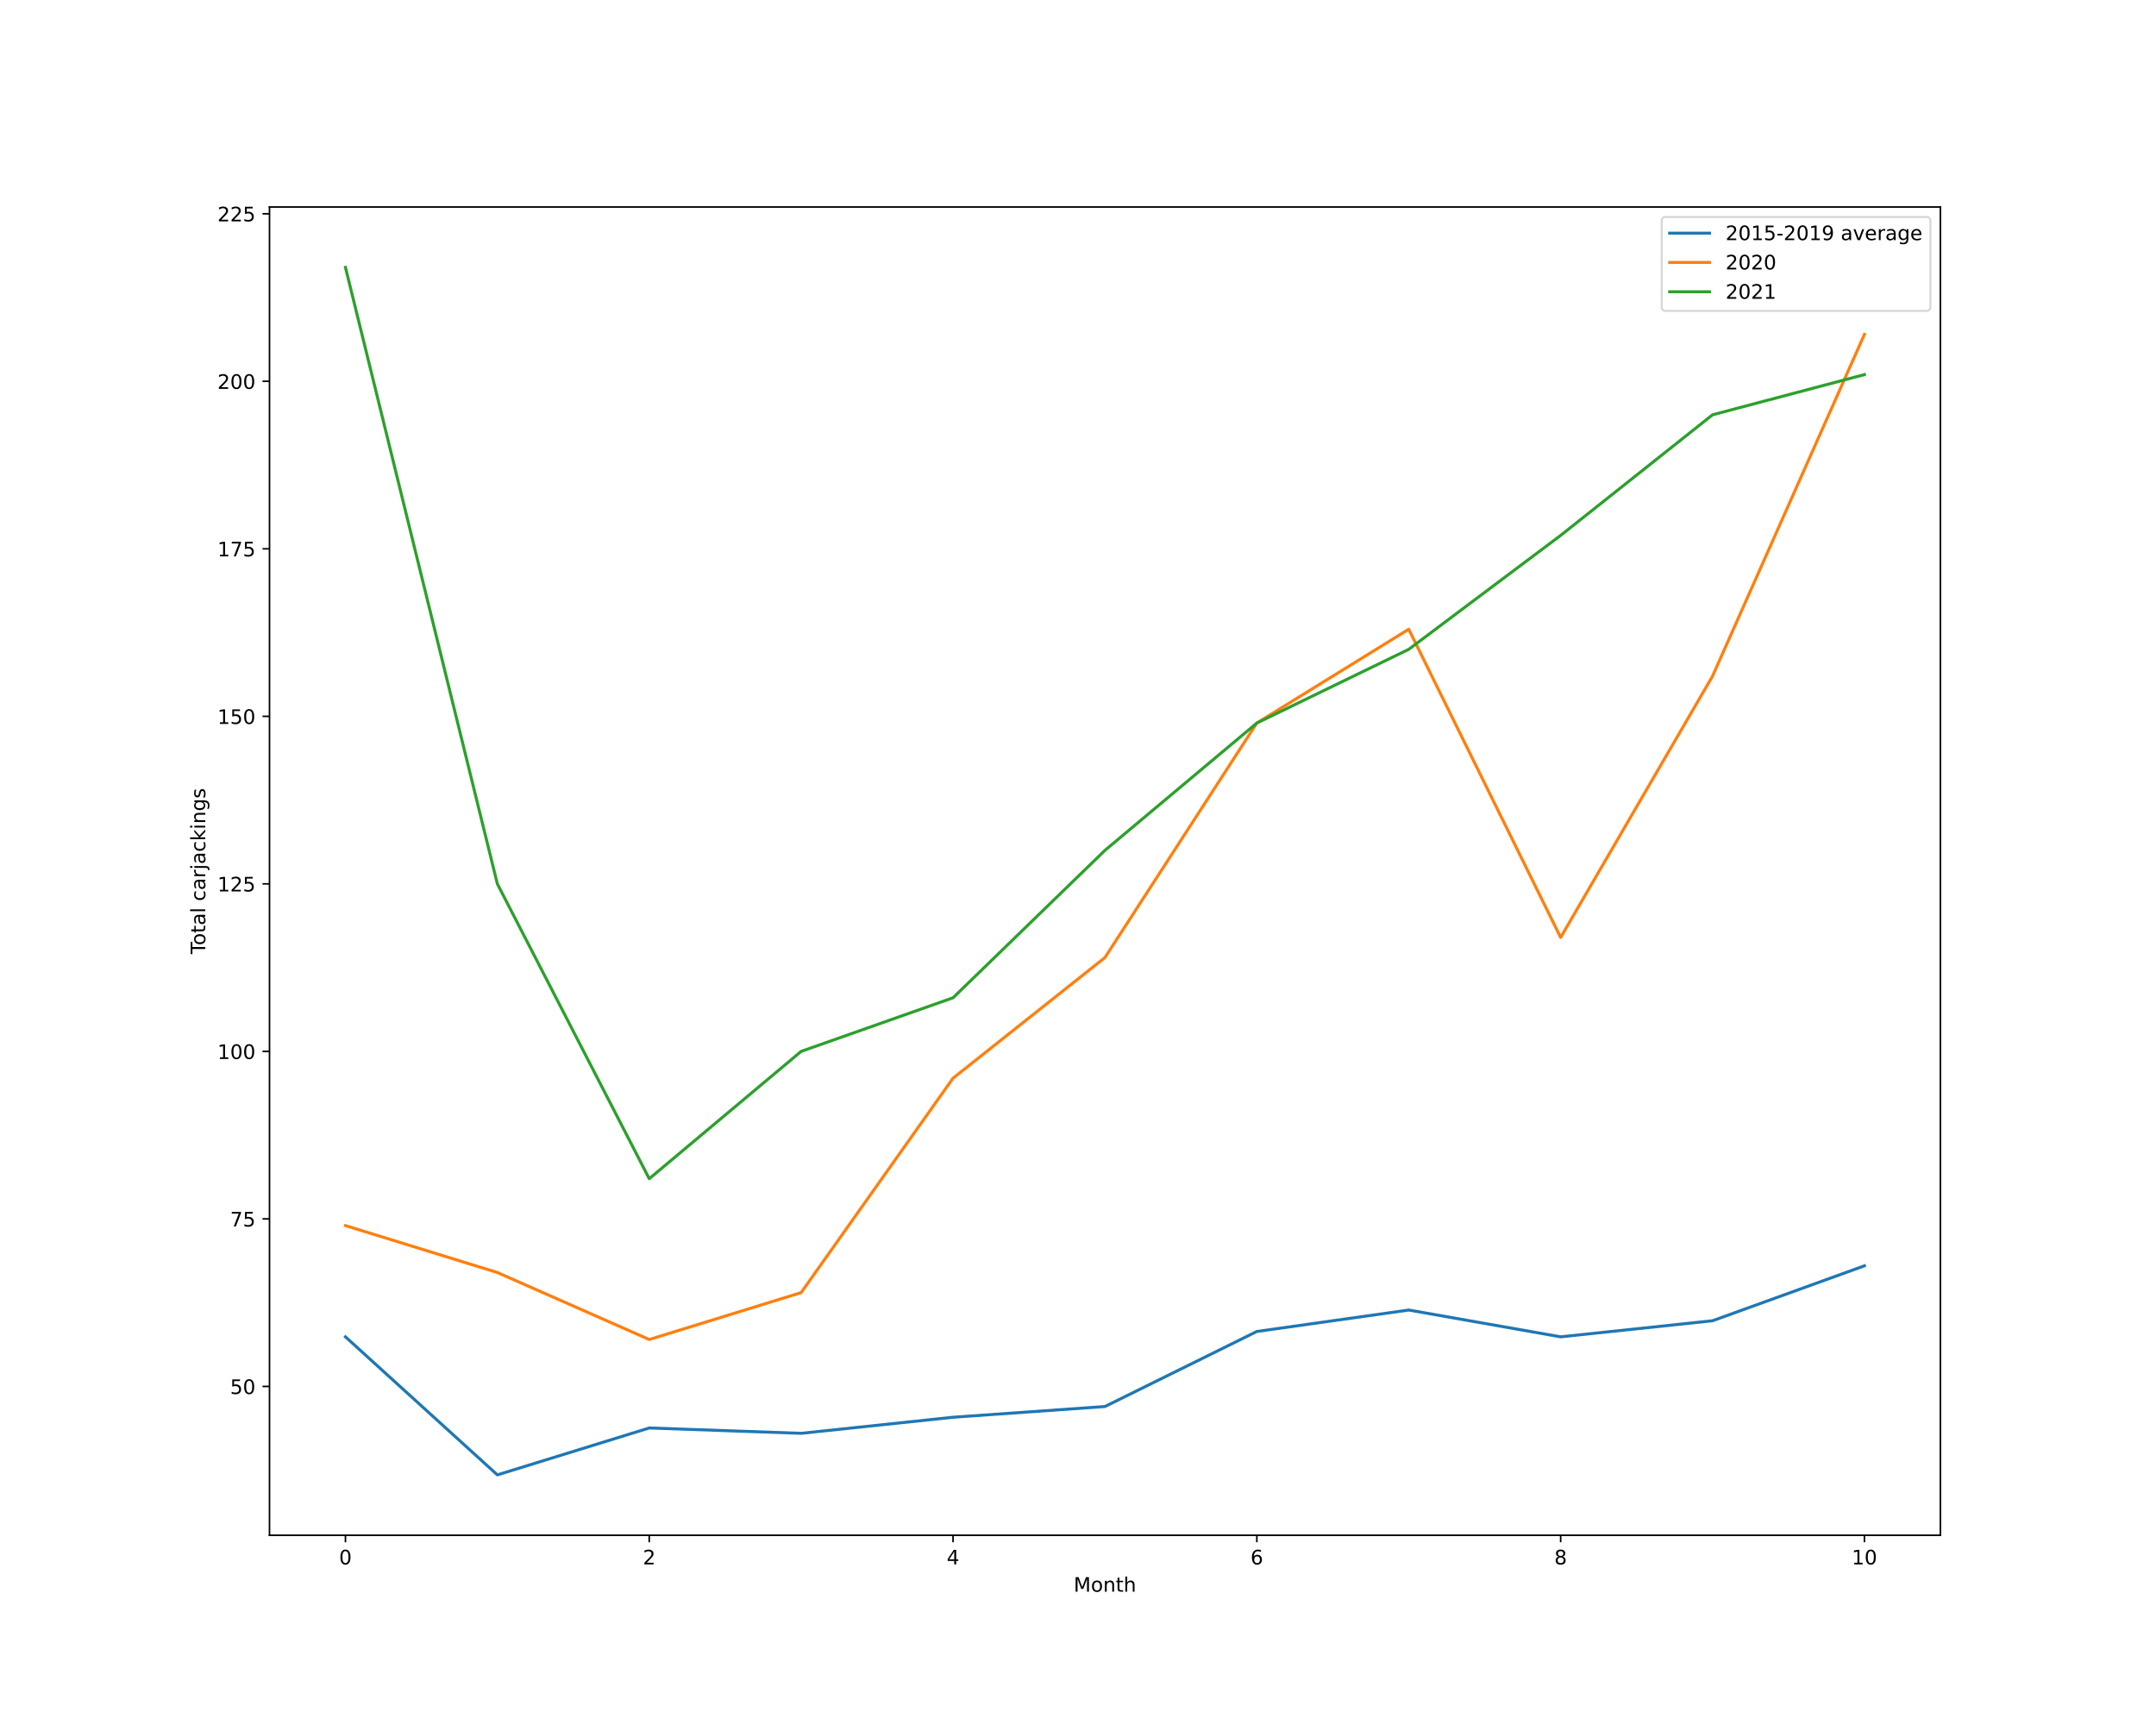
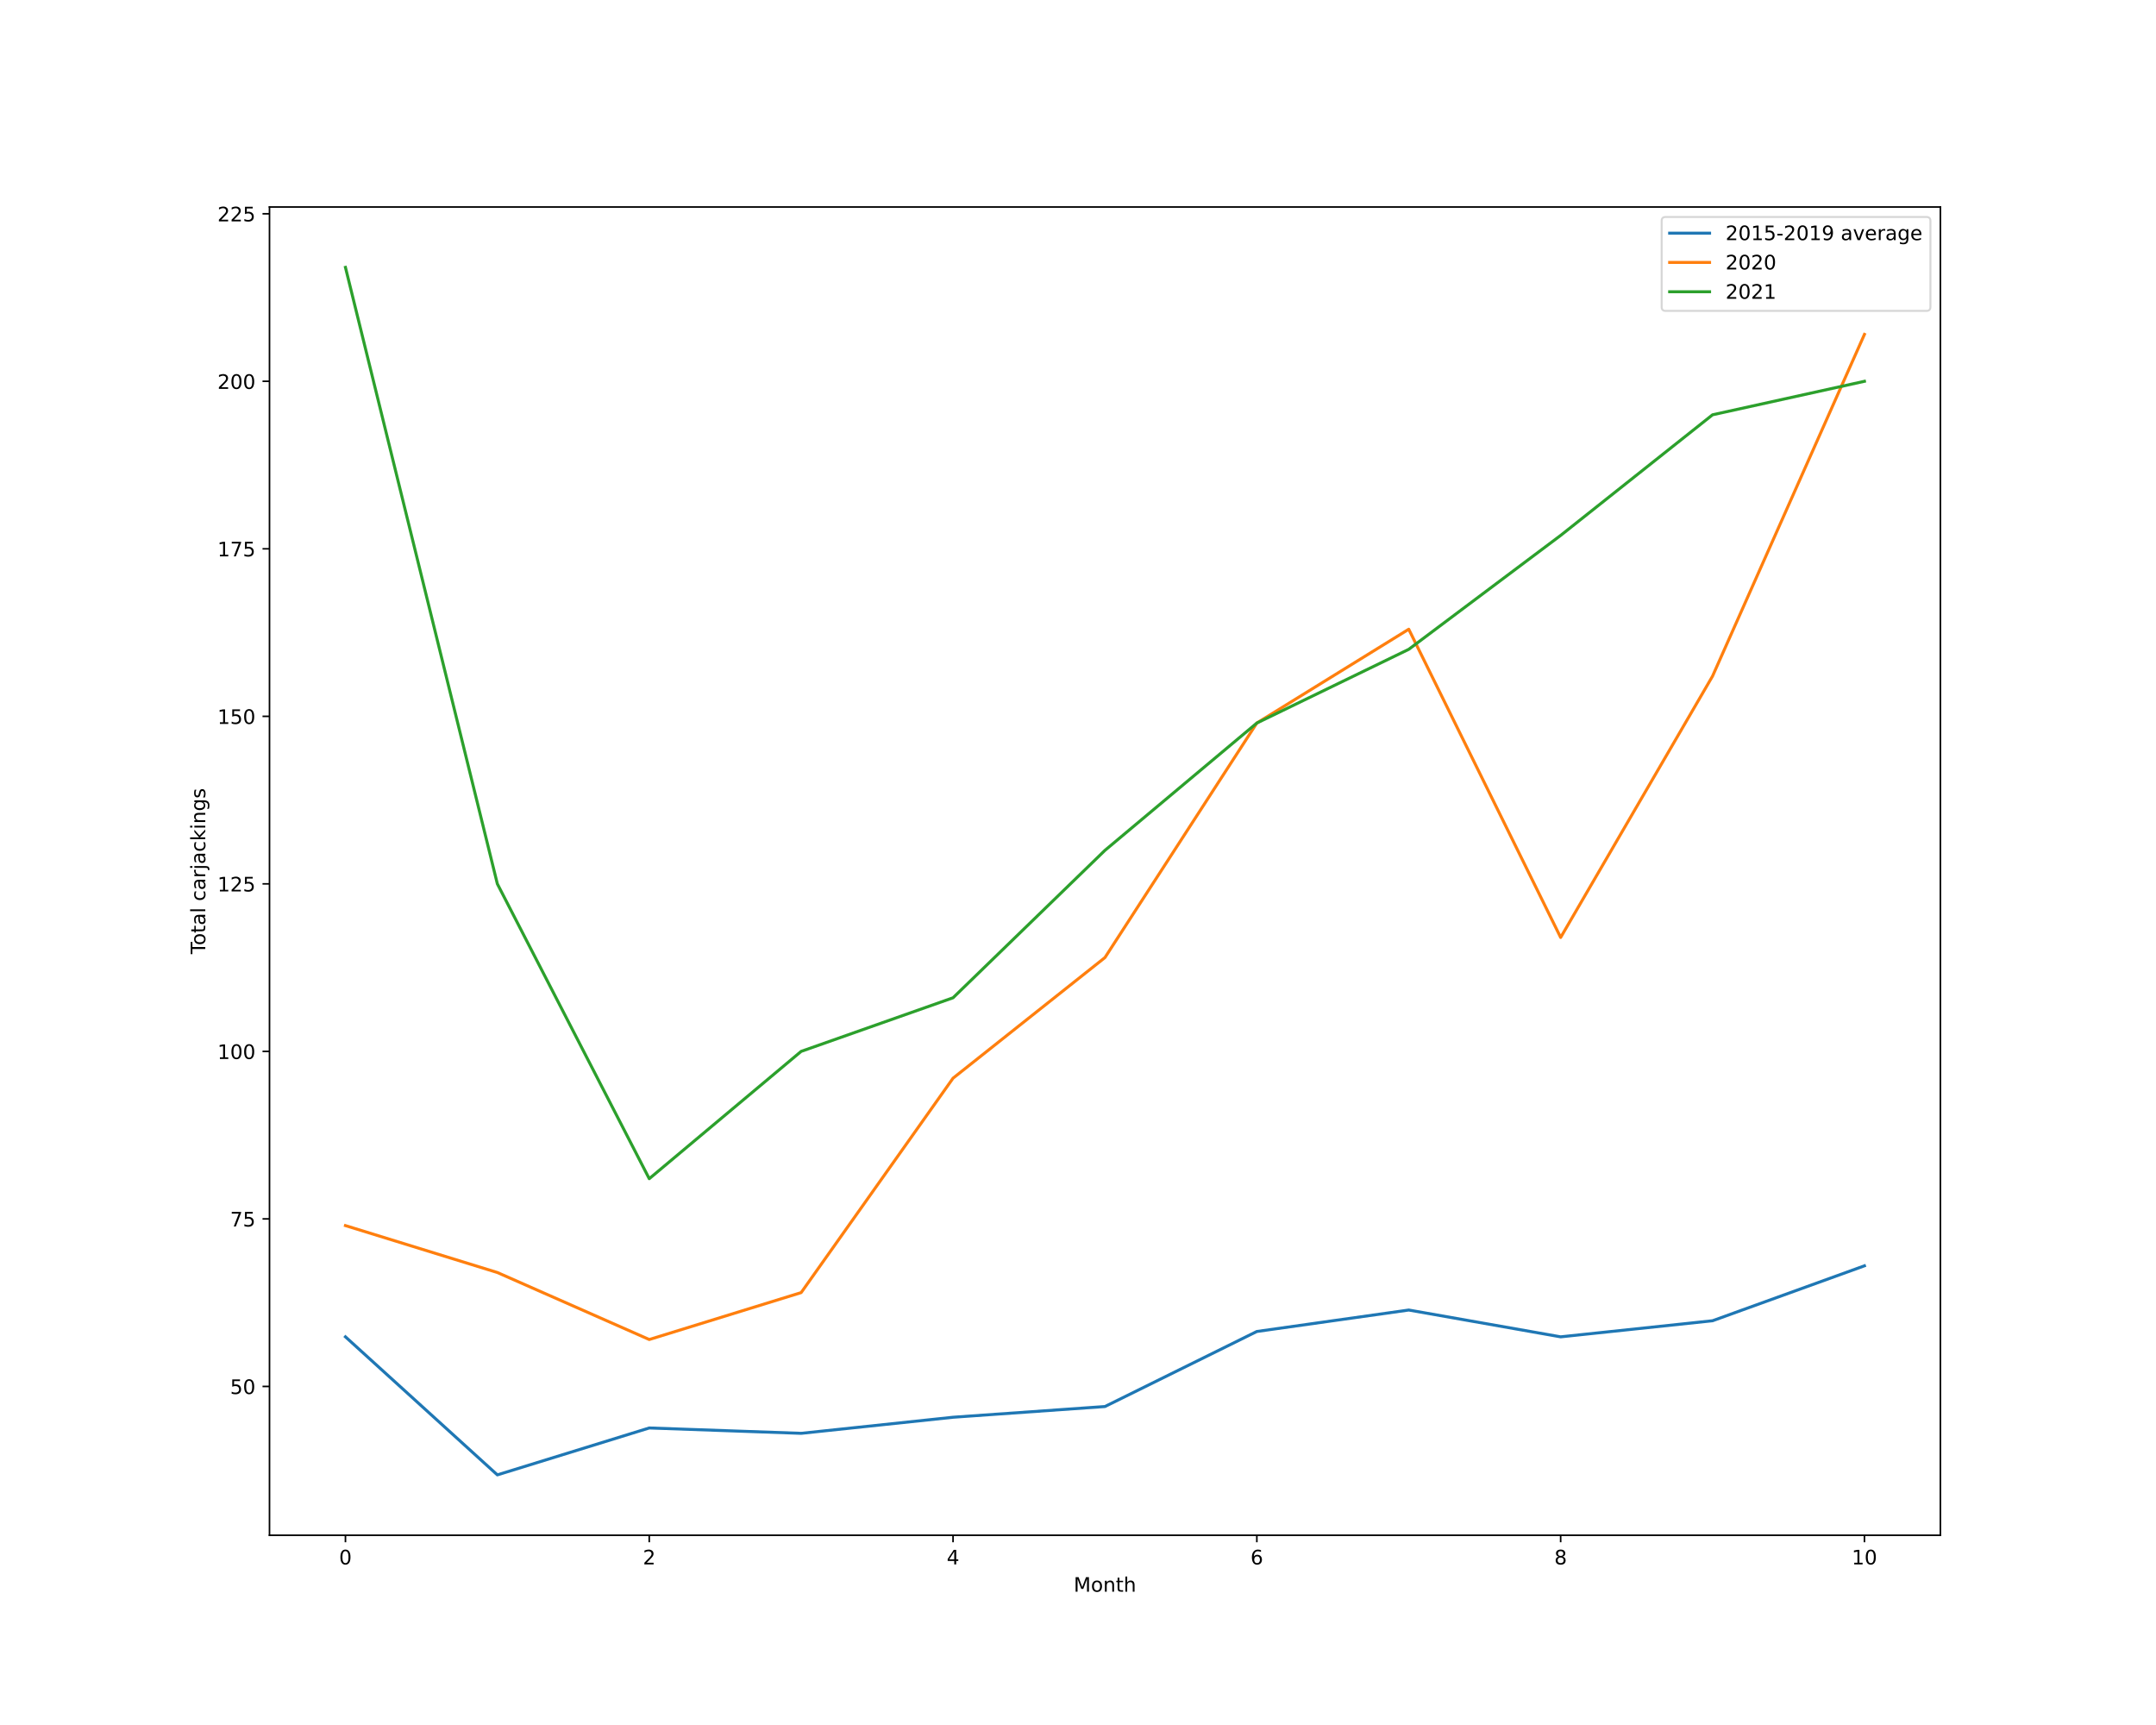
<svg xmlns="http://www.w3.org/2000/svg" xmlns:xlink="http://www.w3.org/1999/xlink" height="864pt" version="1.1" viewBox="0 0 1080 864" width="1080pt">
  <defs>
    <style type="text/css">*{stroke-linecap:butt;stroke-linejoin:round;}</style>
  </defs>
  <g id="figure_1">
    <g id="patch_1">
      <path d="M 0 864  L 1080 864  L 1080 0  L 0 0  z " style="fill:#ffffff;" />
    </g>
    <g id="axes_1">
      <g id="patch_2">
        <path d="M 135 768.96  L 972 768.96  L 972 103.68  L 135 103.68  z " style="fill:#ffffff;" />
      </g>
      <g id="matplotlib.axis_1">
        <g id="xtick_1">
          <g id="line2d_1">
            <defs>
-               <path d="M 0 0  L 0 3.5  " id="m8675a8c9f8" style="stroke:#000000;stroke-width:0.8;" />
-             </defs>
-             <g>
-               <use style="stroke:#000000;stroke-width:0.8;" x="173.045" xlink:href="#m8675a8c9f8" y="768.96" />
+               <path d="M 0 0  L 0 3.5  " id="m2da1905e21" style="stroke:#000000;stroke-width:0.8;" />
+             </defs>
+             <g>
+               <use style="stroke:#000000;stroke-width:0.8;" x="173.045" xlink:href="#m2da1905e21" y="768.96" />
            </g>
          </g>
          <g id="text_1">
            <g transform="translate(169.8642 783.5584)scale(0.1 -0.1)">
              <defs>
                <path d="M 2034 4250  Q 1547 4250 1301 3770  Q 1056 3291 1056 2328  Q 1056 1369 1301 889  Q 1547 409 2034 409  Q 2525 409 2770 889  Q 3016 1369 3016 2328  Q 3016 3291 2770 3770  Q 2525 4250 2034 4250  z M 2034 4750  Q 2819 4750 3233 4129  Q 3647 3509 3647 2328  Q 3647 1150 3233 529  Q 2819 -91 2034 -91  Q 1250 -91 836 529  Q 422 1150 422 2328  Q 422 3509 836 4129  Q 1250 4750 2034 4750  z " id="DejaVuSans-30" transform="scale(0.015625)" />
              </defs>
              <use xlink:href="#DejaVuSans-30" />
            </g>
          </g>
        </g>
        <g id="xtick_2">
          <g id="line2d_2">
            <g>
-               <use style="stroke:#000000;stroke-width:0.8;" x="325.227" xlink:href="#m8675a8c9f8" y="768.96" />
+               <use style="stroke:#000000;stroke-width:0.8;" x="325.227" xlink:href="#m2da1905e21" y="768.96" />
            </g>
          </g>
          <g id="text_2">
            <g transform="translate(322.046 783.5584)scale(0.1 -0.1)">
              <defs>
                <path d="M 1228 531  L 3431 531  L 3431 0  L 469 0  L 469 531  Q 828 903 1448 1529  Q 2069 2156 2228 2338  Q 2531 2678 2651 2914  Q 2772 3150 2772 3378  Q 2772 3750 2511 3984  Q 2250 4219 1831 4219  Q 1534 4219 1204 4116  Q 875 4013 500 3803  L 500 4441  Q 881 4594 1212 4672  Q 1544 4750 1819 4750  Q 2544 4750 2975 4387  Q 3406 4025 3406 3419  Q 3406 3131 3298 2873  Q 3191 2616 2906 2266  Q 2828 2175 2409 1742  Q 1991 1309 1228 531  z " id="DejaVuSans-32" transform="scale(0.015625)" />
              </defs>
              <use xlink:href="#DejaVuSans-32" />
            </g>
          </g>
        </g>
        <g id="xtick_3">
          <g id="line2d_3">
            <g>
-               <use style="stroke:#000000;stroke-width:0.8;" x="477.409" xlink:href="#m8675a8c9f8" y="768.96" />
+               <use style="stroke:#000000;stroke-width:0.8;" x="477.409" xlink:href="#m2da1905e21" y="768.96" />
            </g>
          </g>
          <g id="text_3">
            <g transform="translate(474.2278 783.5584)scale(0.1 -0.1)">
              <defs>
                <path d="M 2419 4116  L 825 1625  L 2419 1625  L 2419 4116  z M 2253 4666  L 3047 4666  L 3047 1625  L 3713 1625  L 3713 1100  L 3047 1100  L 3047 0  L 2419 0  L 2419 1100  L 313 1100  L 313 1709  L 2253 4666  z " id="DejaVuSans-34" transform="scale(0.015625)" />
              </defs>
              <use xlink:href="#DejaVuSans-34" />
            </g>
          </g>
        </g>
        <g id="xtick_4">
          <g id="line2d_4">
            <g>
-               <use style="stroke:#000000;stroke-width:0.8;" x="629.591" xlink:href="#m8675a8c9f8" y="768.96" />
+               <use style="stroke:#000000;stroke-width:0.8;" x="629.591" xlink:href="#m2da1905e21" y="768.96" />
            </g>
          </g>
          <g id="text_4">
            <g transform="translate(626.4097 783.5584)scale(0.1 -0.1)">
              <defs>
                <path d="M 2113 2584  Q 1688 2584 1439 2293  Q 1191 2003 1191 1497  Q 1191 994 1439 701  Q 1688 409 2113 409  Q 2538 409 2786 701  Q 3034 994 3034 1497  Q 3034 2003 2786 2293  Q 2538 2584 2113 2584  z M 3366 4563  L 3366 3988  Q 3128 4100 2886 4159  Q 2644 4219 2406 4219  Q 1781 4219 1451 3797  Q 1122 3375 1075 2522  Q 1259 2794 1537 2939  Q 1816 3084 2150 3084  Q 2853 3084 3261 2657  Q 3669 2231 3669 1497  Q 3669 778 3244 343  Q 2819 -91 2113 -91  Q 1303 -91 875 529  Q 447 1150 447 2328  Q 447 3434 972 4092  Q 1497 4750 2381 4750  Q 2619 4750 2861 4703  Q 3103 4656 3366 4563  z " id="DejaVuSans-36" transform="scale(0.015625)" />
              </defs>
              <use xlink:href="#DejaVuSans-36" />
            </g>
          </g>
        </g>
        <g id="xtick_5">
          <g id="line2d_5">
            <g>
-               <use style="stroke:#000000;stroke-width:0.8;" x="781.773" xlink:href="#m8675a8c9f8" y="768.96" />
+               <use style="stroke:#000000;stroke-width:0.8;" x="781.773" xlink:href="#m2da1905e21" y="768.96" />
            </g>
          </g>
          <g id="text_5">
            <g transform="translate(778.5915 783.5584)scale(0.1 -0.1)">
              <defs>
                <path d="M 2034 2216  Q 1584 2216 1326 1975  Q 1069 1734 1069 1313  Q 1069 891 1326 650  Q 1584 409 2034 409  Q 2484 409 2743 651  Q 3003 894 3003 1313  Q 3003 1734 2745 1975  Q 2488 2216 2034 2216  z M 1403 2484  Q 997 2584 770 2862  Q 544 3141 544 3541  Q 544 4100 942 4425  Q 1341 4750 2034 4750  Q 2731 4750 3128 4425  Q 3525 4100 3525 3541  Q 3525 3141 3298 2862  Q 3072 2584 2669 2484  Q 3125 2378 3379 2068  Q 3634 1759 3634 1313  Q 3634 634 3220 271  Q 2806 -91 2034 -91  Q 1263 -91 848 271  Q 434 634 434 1313  Q 434 1759 690 2068  Q 947 2378 1403 2484  z M 1172 3481  Q 1172 3119 1398 2916  Q 1625 2713 2034 2713  Q 2441 2713 2670 2916  Q 2900 3119 2900 3481  Q 2900 3844 2670 4047  Q 2441 4250 2034 4250  Q 1625 4250 1398 4047  Q 1172 3844 1172 3481  z " id="DejaVuSans-38" transform="scale(0.015625)" />
              </defs>
              <use xlink:href="#DejaVuSans-38" />
            </g>
          </g>
        </g>
        <g id="xtick_6">
          <g id="line2d_6">
            <g>
-               <use style="stroke:#000000;stroke-width:0.8;" x="933.955" xlink:href="#m8675a8c9f8" y="768.96" />
+               <use style="stroke:#000000;stroke-width:0.8;" x="933.955" xlink:href="#m2da1905e21" y="768.96" />
            </g>
          </g>
          <g id="text_6">
            <g transform="translate(927.592 783.5584)scale(0.1 -0.1)">
              <defs>
                <path d="M 794 531  L 1825 531  L 1825 4091  L 703 3866  L 703 4441  L 1819 4666  L 2450 4666  L 2450 531  L 3481 531  L 3481 0  L 794 0  L 794 531  z " id="DejaVuSans-31" transform="scale(0.015625)" />
              </defs>
              <use xlink:href="#DejaVuSans-31" />
              <use x="63.623" xlink:href="#DejaVuSans-30" />
            </g>
          </g>
        </g>
        <g id="text_7">
          <g transform="translate(537.8289 797.2366)scale(0.1 -0.1)">
            <defs>
              <path d="M 628 4666  L 1569 4666  L 2759 1491  L 3956 4666  L 4897 4666  L 4897 0  L 4281 0  L 4281 4097  L 3078 897  L 2444 897  L 1241 4097  L 1241 0  L 628 0  L 628 4666  z " id="DejaVuSans-4d" transform="scale(0.015625)" />
              <path d="M 1959 3097  Q 1497 3097 1228 2736  Q 959 2375 959 1747  Q 959 1119 1226 758  Q 1494 397 1959 397  Q 2419 397 2687 759  Q 2956 1122 2956 1747  Q 2956 2369 2687 2733  Q 2419 3097 1959 3097  z M 1959 3584  Q 2709 3584 3137 3096  Q 3566 2609 3566 1747  Q 3566 888 3137 398  Q 2709 -91 1959 -91  Q 1206 -91 779 398  Q 353 888 353 1747  Q 353 2609 779 3096  Q 1206 3584 1959 3584  z " id="DejaVuSans-6f" transform="scale(0.015625)" />
              <path d="M 3513 2113  L 3513 0  L 2938 0  L 2938 2094  Q 2938 2591 2744 2837  Q 2550 3084 2163 3084  Q 1697 3084 1428 2787  Q 1159 2491 1159 1978  L 1159 0  L 581 0  L 581 3500  L 1159 3500  L 1159 2956  Q 1366 3272 1645 3428  Q 1925 3584 2291 3584  Q 2894 3584 3203 3211  Q 3513 2838 3513 2113  z " id="DejaVuSans-6e" transform="scale(0.015625)" />
              <path d="M 1172 4494  L 1172 3500  L 2356 3500  L 2356 3053  L 1172 3053  L 1172 1153  Q 1172 725 1289 603  Q 1406 481 1766 481  L 2356 481  L 2356 0  L 1766 0  Q 1100 0 847 248  Q 594 497 594 1153  L 594 3053  L 172 3053  L 172 3500  L 594 3500  L 594 4494  L 1172 4494  z " id="DejaVuSans-74" transform="scale(0.015625)" />
              <path d="M 3513 2113  L 3513 0  L 2938 0  L 2938 2094  Q 2938 2591 2744 2837  Q 2550 3084 2163 3084  Q 1697 3084 1428 2787  Q 1159 2491 1159 1978  L 1159 0  L 581 0  L 581 4863  L 1159 4863  L 1159 2956  Q 1366 3272 1645 3428  Q 1925 3584 2291 3584  Q 2894 3584 3203 3211  Q 3513 2838 3513 2113  z " id="DejaVuSans-68" transform="scale(0.015625)" />
            </defs>
            <use xlink:href="#DejaVuSans-4d" />
            <use x="86.279" xlink:href="#DejaVuSans-6f" />
            <use x="147.461" xlink:href="#DejaVuSans-6e" />
            <use x="210.84" xlink:href="#DejaVuSans-74" />
            <use x="250.049" xlink:href="#DejaVuSans-68" />
          </g>
        </g>
      </g>
      <g id="matplotlib.axis_2">
        <g id="ytick_1">
          <g id="line2d_7">
            <defs>
-               <path d="M 0 0  L -3.5 0  " id="m63ae2416fd" style="stroke:#000000;stroke-width:0.8;" />
-             </defs>
-             <g>
-               <use style="stroke:#000000;stroke-width:0.8;" x="135" xlink:href="#m63ae2416fd" y="694.417" />
+               <path d="M 0 0  L -3.5 0  " id="m11afe7383c" style="stroke:#000000;stroke-width:0.8;" />
+             </defs>
+             <g>
+               <use style="stroke:#000000;stroke-width:0.8;" x="135" xlink:href="#m11afe7383c" y="694.417" />
            </g>
          </g>
          <g id="text_8">
            <g transform="translate(115.275 698.2164)scale(0.1 -0.1)">
              <defs>
                <path d="M 691 4666  L 3169 4666  L 3169 4134  L 1269 4134  L 1269 2991  Q 1406 3038 1543 3061  Q 1681 3084 1819 3084  Q 2600 3084 3056 2656  Q 3513 2228 3513 1497  Q 3513 744 3044 326  Q 2575 -91 1722 -91  Q 1428 -91 1123 -41  Q 819 9 494 109  L 494 744  Q 775 591 1075 516  Q 1375 441 1709 441  Q 2250 441 2565 725  Q 2881 1009 2881 1497  Q 2881 1984 2565 2268  Q 2250 2553 1709 2553  Q 1456 2553 1204 2497  Q 953 2441 691 2322  L 691 4666  z " id="DejaVuSans-35" transform="scale(0.015625)" />
              </defs>
              <use xlink:href="#DejaVuSans-35" />
              <use x="63.623" xlink:href="#DejaVuSans-30" />
            </g>
          </g>
        </g>
        <g id="ytick_2">
          <g id="line2d_8">
            <g>
-               <use style="stroke:#000000;stroke-width:0.8;" x="135" xlink:href="#m63ae2416fd" y="610.51" />
+               <use style="stroke:#000000;stroke-width:0.8;" x="135" xlink:href="#m11afe7383c" y="610.51" />
            </g>
          </g>
          <g id="text_9">
            <g transform="translate(115.275 614.3097)scale(0.1 -0.1)">
              <defs>
                <path d="M 525 4666  L 3525 4666  L 3525 4397  L 1831 0  L 1172 0  L 2766 4134  L 525 4134  L 525 4666  z " id="DejaVuSans-37" transform="scale(0.015625)" />
              </defs>
              <use xlink:href="#DejaVuSans-37" />
              <use x="63.623" xlink:href="#DejaVuSans-35" />
            </g>
          </g>
        </g>
        <g id="ytick_3">
          <g id="line2d_9">
            <g>
-               <use style="stroke:#000000;stroke-width:0.8;" x="135" xlink:href="#m63ae2416fd" y="526.604" />
+               <use style="stroke:#000000;stroke-width:0.8;" x="135" xlink:href="#m11afe7383c" y="526.604" />
            </g>
          </g>
          <g id="text_10">
            <g transform="translate(108.9125 530.4029)scale(0.1 -0.1)">
              <use xlink:href="#DejaVuSans-31" />
              <use x="63.623" xlink:href="#DejaVuSans-30" />
              <use x="127.246" xlink:href="#DejaVuSans-30" />
            </g>
          </g>
        </g>
        <g id="ytick_4">
          <g id="line2d_10">
            <g>
-               <use style="stroke:#000000;stroke-width:0.8;" x="135" xlink:href="#m63ae2416fd" y="442.697" />
+               <use style="stroke:#000000;stroke-width:0.8;" x="135" xlink:href="#m11afe7383c" y="442.697" />
            </g>
          </g>
          <g id="text_11">
            <g transform="translate(108.9125 446.4961)scale(0.1 -0.1)">
              <use xlink:href="#DejaVuSans-31" />
              <use x="63.623" xlink:href="#DejaVuSans-32" />
              <use x="127.246" xlink:href="#DejaVuSans-35" />
            </g>
          </g>
        </g>
        <g id="ytick_5">
          <g id="line2d_11">
            <g>
-               <use style="stroke:#000000;stroke-width:0.8;" x="135" xlink:href="#m63ae2416fd" y="358.79" />
+               <use style="stroke:#000000;stroke-width:0.8;" x="135" xlink:href="#m11afe7383c" y="358.79" />
            </g>
          </g>
          <g id="text_12">
            <g transform="translate(108.9125 362.5894)scale(0.1 -0.1)">
              <use xlink:href="#DejaVuSans-31" />
              <use x="63.623" xlink:href="#DejaVuSans-35" />
              <use x="127.246" xlink:href="#DejaVuSans-30" />
            </g>
          </g>
        </g>
        <g id="ytick_6">
          <g id="line2d_12">
            <g>
-               <use style="stroke:#000000;stroke-width:0.8;" x="135" xlink:href="#m63ae2416fd" y="274.883" />
+               <use style="stroke:#000000;stroke-width:0.8;" x="135" xlink:href="#m11afe7383c" y="274.883" />
            </g>
          </g>
          <g id="text_13">
            <g transform="translate(108.9125 278.6826)scale(0.1 -0.1)">
              <use xlink:href="#DejaVuSans-31" />
              <use x="63.623" xlink:href="#DejaVuSans-37" />
              <use x="127.246" xlink:href="#DejaVuSans-35" />
            </g>
          </g>
        </g>
        <g id="ytick_7">
          <g id="line2d_13">
            <g>
-               <use style="stroke:#000000;stroke-width:0.8;" x="135" xlink:href="#m63ae2416fd" y="190.977" />
+               <use style="stroke:#000000;stroke-width:0.8;" x="135" xlink:href="#m11afe7383c" y="190.977" />
            </g>
          </g>
          <g id="text_14">
            <g transform="translate(108.9125 194.7758)scale(0.1 -0.1)">
              <use xlink:href="#DejaVuSans-32" />
              <use x="63.623" xlink:href="#DejaVuSans-30" />
              <use x="127.246" xlink:href="#DejaVuSans-30" />
            </g>
          </g>
        </g>
        <g id="ytick_8">
          <g id="line2d_14">
            <g>
-               <use style="stroke:#000000;stroke-width:0.8;" x="135" xlink:href="#m63ae2416fd" y="107.07" />
+               <use style="stroke:#000000;stroke-width:0.8;" x="135" xlink:href="#m11afe7383c" y="107.07" />
            </g>
          </g>
          <g id="text_15">
            <g transform="translate(108.9125 110.8691)scale(0.1 -0.1)">
              <use xlink:href="#DejaVuSans-32" />
              <use x="63.623" xlink:href="#DejaVuSans-32" />
              <use x="127.246" xlink:href="#DejaVuSans-35" />
            </g>
          </g>
        </g>
        <g id="text_16">
          <g transform="translate(102.8328 477.8888)rotate(-90)scale(0.1 -0.1)">
            <defs>
              <path d="M -19 4666  L 3928 4666  L 3928 4134  L 2272 4134  L 2272 0  L 1638 0  L 1638 4134  L -19 4134  L -19 4666  z " id="DejaVuSans-54" transform="scale(0.015625)" />
              <path d="M 2194 1759  Q 1497 1759 1228 1600  Q 959 1441 959 1056  Q 959 750 1161 570  Q 1363 391 1709 391  Q 2188 391 2477 730  Q 2766 1069 2766 1631  L 2766 1759  L 2194 1759  z M 3341 1997  L 3341 0  L 2766 0  L 2766 531  Q 2569 213 2275 61  Q 1981 -91 1556 -91  Q 1019 -91 701 211  Q 384 513 384 1019  Q 384 1609 779 1909  Q 1175 2209 1959 2209  L 2766 2209  L 2766 2266  Q 2766 2663 2505 2880  Q 2244 3097 1772 3097  Q 1472 3097 1187 3025  Q 903 2953 641 2809  L 641 3341  Q 956 3463 1253 3523  Q 1550 3584 1831 3584  Q 2591 3584 2966 3190  Q 3341 2797 3341 1997  z " id="DejaVuSans-61" transform="scale(0.015625)" />
              <path d="M 603 4863  L 1178 4863  L 1178 0  L 603 0  L 603 4863  z " id="DejaVuSans-6c" transform="scale(0.015625)" />
              <path id="DejaVuSans-20" transform="scale(0.015625)" />
              <path d="M 3122 3366  L 3122 2828  Q 2878 2963 2633 3030  Q 2388 3097 2138 3097  Q 1578 3097 1268 2742  Q 959 2388 959 1747  Q 959 1106 1268 751  Q 1578 397 2138 397  Q 2388 397 2633 464  Q 2878 531 3122 666  L 3122 134  Q 2881 22 2623 -34  Q 2366 -91 2075 -91  Q 1284 -91 818 406  Q 353 903 353 1747  Q 353 2603 823 3093  Q 1294 3584 2113 3584  Q 2378 3584 2631 3529  Q 2884 3475 3122 3366  z " id="DejaVuSans-63" transform="scale(0.015625)" />
              <path d="M 2631 2963  Q 2534 3019 2420 3045  Q 2306 3072 2169 3072  Q 1681 3072 1420 2755  Q 1159 2438 1159 1844  L 1159 0  L 581 0  L 581 3500  L 1159 3500  L 1159 2956  Q 1341 3275 1631 3429  Q 1922 3584 2338 3584  Q 2397 3584 2469 3576  Q 2541 3569 2628 3553  L 2631 2963  z " id="DejaVuSans-72" transform="scale(0.015625)" />
              <path d="M 603 3500  L 1178 3500  L 1178 -63  Q 1178 -731 923 -1031  Q 669 -1331 103 -1331  L -116 -1331  L -116 -844  L 38 -844  Q 366 -844 484 -692  Q 603 -541 603 -63  L 603 3500  z M 603 4863  L 1178 4863  L 1178 4134  L 603 4134  L 603 4863  z " id="DejaVuSans-6a" transform="scale(0.015625)" />
              <path d="M 581 4863  L 1159 4863  L 1159 1991  L 2875 3500  L 3609 3500  L 1753 1863  L 3688 0  L 2938 0  L 1159 1709  L 1159 0  L 581 0  L 581 4863  z " id="DejaVuSans-6b" transform="scale(0.015625)" />
              <path d="M 603 3500  L 1178 3500  L 1178 0  L 603 0  L 603 3500  z M 603 4863  L 1178 4863  L 1178 4134  L 603 4134  L 603 4863  z " id="DejaVuSans-69" transform="scale(0.015625)" />
              <path d="M 2906 1791  Q 2906 2416 2648 2759  Q 2391 3103 1925 3103  Q 1463 3103 1205 2759  Q 947 2416 947 1791  Q 947 1169 1205 825  Q 1463 481 1925 481  Q 2391 481 2648 825  Q 2906 1169 2906 1791  z M 3481 434  Q 3481 -459 3084 -895  Q 2688 -1331 1869 -1331  Q 1566 -1331 1297 -1286  Q 1028 -1241 775 -1147  L 775 -588  Q 1028 -725 1275 -790  Q 1522 -856 1778 -856  Q 2344 -856 2625 -561  Q 2906 -266 2906 331  L 2906 616  Q 2728 306 2450 153  Q 2172 0 1784 0  Q 1141 0 747 490  Q 353 981 353 1791  Q 353 2603 747 3093  Q 1141 3584 1784 3584  Q 2172 3584 2450 3431  Q 2728 3278 2906 2969  L 2906 3500  L 3481 3500  L 3481 434  z " id="DejaVuSans-67" transform="scale(0.015625)" />
              <path d="M 2834 3397  L 2834 2853  Q 2591 2978 2328 3040  Q 2066 3103 1784 3103  Q 1356 3103 1142 2972  Q 928 2841 928 2578  Q 928 2378 1081 2264  Q 1234 2150 1697 2047  L 1894 2003  Q 2506 1872 2764 1633  Q 3022 1394 3022 966  Q 3022 478 2636 193  Q 2250 -91 1575 -91  Q 1294 -91 989 -36  Q 684 19 347 128  L 347 722  Q 666 556 975 473  Q 1284 391 1588 391  Q 1994 391 2212 530  Q 2431 669 2431 922  Q 2431 1156 2273 1281  Q 2116 1406 1581 1522  L 1381 1569  Q 847 1681 609 1914  Q 372 2147 372 2553  Q 372 3047 722 3315  Q 1072 3584 1716 3584  Q 2034 3584 2315 3537  Q 2597 3491 2834 3397  z " id="DejaVuSans-73" transform="scale(0.015625)" />
            </defs>
            <use xlink:href="#DejaVuSans-54" />
            <use x="44.084" xlink:href="#DejaVuSans-6f" />
            <use x="105.266" xlink:href="#DejaVuSans-74" />
            <use x="144.475" xlink:href="#DejaVuSans-61" />
            <use x="205.754" xlink:href="#DejaVuSans-6c" />
            <use x="233.537" xlink:href="#DejaVuSans-20" />
            <use x="265.324" xlink:href="#DejaVuSans-63" />
            <use x="320.305" xlink:href="#DejaVuSans-61" />
            <use x="381.584" xlink:href="#DejaVuSans-72" />
            <use x="422.697" xlink:href="#DejaVuSans-6a" />
            <use x="450.48" xlink:href="#DejaVuSans-61" />
            <use x="511.76" xlink:href="#DejaVuSans-63" />
            <use x="566.74" xlink:href="#DejaVuSans-6b" />
            <use x="624.65" xlink:href="#DejaVuSans-69" />
            <use x="652.434" xlink:href="#DejaVuSans-6e" />
            <use x="715.812" xlink:href="#DejaVuSans-67" />
            <use x="779.289" xlink:href="#DejaVuSans-73" />
          </g>
        </g>
      </g>
      <g id="line2d_15">
-         <path clip-path="url(#p785ed76902)" d="M 173.045 669.581  L 249.136 738.72  L 325.227 715.226  L 401.318 717.911  L 477.409 709.856  L 553.5 704.486  L 629.591 666.896  L 705.682 656.156  L 781.773 669.581  L 857.864 661.526  L 933.955 634.004  " style="fill:none;stroke:#1f77b4;stroke-linecap:square;stroke-width:1.5;" />
+         <path clip-path="url(#p51f8855099)" d="M 173.045 669.581  L 249.136 738.72  L 325.227 715.226  L 401.318 717.911  L 477.409 709.856  L 553.5 704.486  L 629.591 666.896  L 705.682 656.156  L 781.773 669.581  L 857.864 661.526  L 933.955 634.004  " style="fill:none;stroke:#1f77b4;stroke-linecap:square;stroke-width:1.5;" />
      </g>
      <g id="line2d_16">
-         <path clip-path="url(#p785ed76902)" d="M 173.045 613.867  L 249.136 637.361  L 325.227 670.923  L 401.318 647.429  L 477.409 540.029  L 553.5 479.616  L 629.591 362.146  L 705.682 315.159  L 781.773 469.547  L 857.864 338.653  L 933.955 167.483  " style="fill:none;stroke:#ff7f0e;stroke-linecap:square;stroke-width:1.5;" />
+         <path clip-path="url(#p51f8855099)" d="M 173.045 613.867  L 249.136 637.361  L 325.227 670.923  L 401.318 647.429  L 477.409 540.029  L 553.5 479.616  L 629.591 362.146  L 705.682 315.159  L 781.773 469.547  L 857.864 338.653  L 933.955 167.483  " style="fill:none;stroke:#ff7f0e;stroke-linecap:square;stroke-width:1.5;" />
      </g>
      <g id="line2d_17">
-         <path clip-path="url(#p785ed76902)" d="M 173.045 133.92  L 249.136 442.697  L 325.227 590.373  L 401.318 526.604  L 477.409 499.754  L 553.5 425.916  L 629.591 362.146  L 705.682 325.227  L 781.773 268.171  L 857.864 207.758  L 933.955 187.62  " style="fill:none;stroke:#2ca02c;stroke-linecap:square;stroke-width:1.5;" />
+         <path clip-path="url(#p51f8855099)" d="M 173.045 133.92  L 249.136 442.697  L 325.227 590.373  L 401.318 526.604  L 477.409 499.754  L 553.5 425.916  L 629.591 362.146  L 705.682 325.227  L 781.773 268.171  L 857.864 207.758  L 933.955 190.977  " style="fill:none;stroke:#2ca02c;stroke-linecap:square;stroke-width:1.5;" />
      </g>
      <g id="patch_3">
        <path d="M 135 768.96  L 135 103.68  " style="fill:none;stroke:#000000;stroke-linecap:square;stroke-linejoin:miter;stroke-width:0.8;" />
      </g>
      <g id="patch_4">
        <path d="M 972 768.96  L 972 103.68  " style="fill:none;stroke:#000000;stroke-linecap:square;stroke-linejoin:miter;stroke-width:0.8;" />
      </g>
      <g id="patch_5">
        <path d="M 135 768.96  L 972 768.96  " style="fill:none;stroke:#000000;stroke-linecap:square;stroke-linejoin:miter;stroke-width:0.8;" />
      </g>
      <g id="patch_6">
        <path d="M 135 103.68  L 972 103.68  " style="fill:none;stroke:#000000;stroke-linecap:square;stroke-linejoin:miter;stroke-width:0.8;" />
      </g>
      <g id="legend_1">
        <g id="patch_7">
          <path d="M 834.373 155.714  L 965 155.714  Q 967 155.714 967 153.714  L 967 110.68  Q 967 108.68 965 108.68  L 834.373 108.68  Q 832.373 108.68 832.373 110.68  L 832.373 153.714  Q 832.373 155.714 834.373 155.714  z " style="fill:#ffffff;opacity:0.8;stroke:#cccccc;stroke-linejoin:miter;" />
        </g>
        <g id="line2d_18">
          <path d="M 836.373 116.778  L 856.373 116.778  " style="fill:none;stroke:#1f77b4;stroke-linecap:square;stroke-width:1.5;" />
        </g>
        <g id="line2d_19" />
        <g id="text_17">
          <g transform="translate(864.3734 120.2784)scale(0.1 -0.1)">
            <defs>
              <path d="M 313 2009  L 1997 2009  L 1997 1497  L 313 1497  L 313 2009  z " id="DejaVuSans-2d" transform="scale(0.015625)" />
              <path d="M 703 97  L 703 672  Q 941 559 1184 500  Q 1428 441 1663 441  Q 2288 441 2617 861  Q 2947 1281 2994 2138  Q 2813 1869 2534 1725  Q 2256 1581 1919 1581  Q 1219 1581 811 2004  Q 403 2428 403 3163  Q 403 3881 828 4315  Q 1253 4750 1959 4750  Q 2769 4750 3195 4129  Q 3622 3509 3622 2328  Q 3622 1225 3098 567  Q 2575 -91 1691 -91  Q 1453 -91 1209 -44  Q 966 3 703 97  z M 1959 2075  Q 2384 2075 2632 2365  Q 2881 2656 2881 3163  Q 2881 3666 2632 3958  Q 2384 4250 1959 4250  Q 1534 4250 1286 3958  Q 1038 3666 1038 3163  Q 1038 2656 1286 2365  Q 1534 2075 1959 2075  z " id="DejaVuSans-39" transform="scale(0.015625)" />
              <path d="M 191 3500  L 800 3500  L 1894 563  L 2988 3500  L 3597 3500  L 2284 0  L 1503 0  L 191 3500  z " id="DejaVuSans-76" transform="scale(0.015625)" />
              <path d="M 3597 1894  L 3597 1613  L 953 1613  Q 991 1019 1311 708  Q 1631 397 2203 397  Q 2534 397 2845 478  Q 3156 559 3463 722  L 3463 178  Q 3153 47 2828 -22  Q 2503 -91 2169 -91  Q 1331 -91 842 396  Q 353 884 353 1716  Q 353 2575 817 3079  Q 1281 3584 2069 3584  Q 2775 3584 3186 3129  Q 3597 2675 3597 1894  z M 3022 2063  Q 3016 2534 2758 2815  Q 2500 3097 2075 3097  Q 1594 3097 1305 2825  Q 1016 2553 972 2059  L 3022 2063  z " id="DejaVuSans-65" transform="scale(0.015625)" />
            </defs>
            <use xlink:href="#DejaVuSans-32" />
            <use x="63.623" xlink:href="#DejaVuSans-30" />
            <use x="127.246" xlink:href="#DejaVuSans-31" />
            <use x="190.869" xlink:href="#DejaVuSans-35" />
            <use x="254.492" xlink:href="#DejaVuSans-2d" />
            <use x="290.576" xlink:href="#DejaVuSans-32" />
            <use x="354.199" xlink:href="#DejaVuSans-30" />
            <use x="417.822" xlink:href="#DejaVuSans-31" />
            <use x="481.445" xlink:href="#DejaVuSans-39" />
            <use x="545.068" xlink:href="#DejaVuSans-20" />
            <use x="576.855" xlink:href="#DejaVuSans-61" />
            <use x="638.135" xlink:href="#DejaVuSans-76" />
            <use x="697.314" xlink:href="#DejaVuSans-65" />
            <use x="758.838" xlink:href="#DejaVuSans-72" />
            <use x="799.951" xlink:href="#DejaVuSans-61" />
            <use x="861.23" xlink:href="#DejaVuSans-67" />
            <use x="924.707" xlink:href="#DejaVuSans-65" />
          </g>
        </g>
        <g id="line2d_20">
          <path d="M 836.373 131.457  L 856.373 131.457  " style="fill:none;stroke:#ff7f0e;stroke-linecap:square;stroke-width:1.5;" />
        </g>
        <g id="line2d_21" />
        <g id="text_18">
          <g transform="translate(864.3734 134.9566)scale(0.1 -0.1)">
            <use xlink:href="#DejaVuSans-32" />
            <use x="63.623" xlink:href="#DejaVuSans-30" />
            <use x="127.246" xlink:href="#DejaVuSans-32" />
            <use x="190.869" xlink:href="#DejaVuSans-30" />
          </g>
        </g>
        <g id="line2d_22">
          <path d="M 836.373 146.135  L 856.373 146.135  " style="fill:none;stroke:#2ca02c;stroke-linecap:square;stroke-width:1.5;" />
        </g>
        <g id="line2d_23" />
        <g id="text_19">
          <g transform="translate(864.3734 149.6347)scale(0.1 -0.1)">
            <use xlink:href="#DejaVuSans-32" />
            <use x="63.623" xlink:href="#DejaVuSans-30" />
            <use x="127.246" xlink:href="#DejaVuSans-32" />
            <use x="190.869" xlink:href="#DejaVuSans-31" />
          </g>
        </g>
      </g>
    </g>
  </g>
  <defs>
-     <clipPath id="p785ed76902">
+     <clipPath id="p51f8855099">
      <rect height="665.28" width="837" x="135" y="103.68" />
    </clipPath>
  </defs>
</svg>
